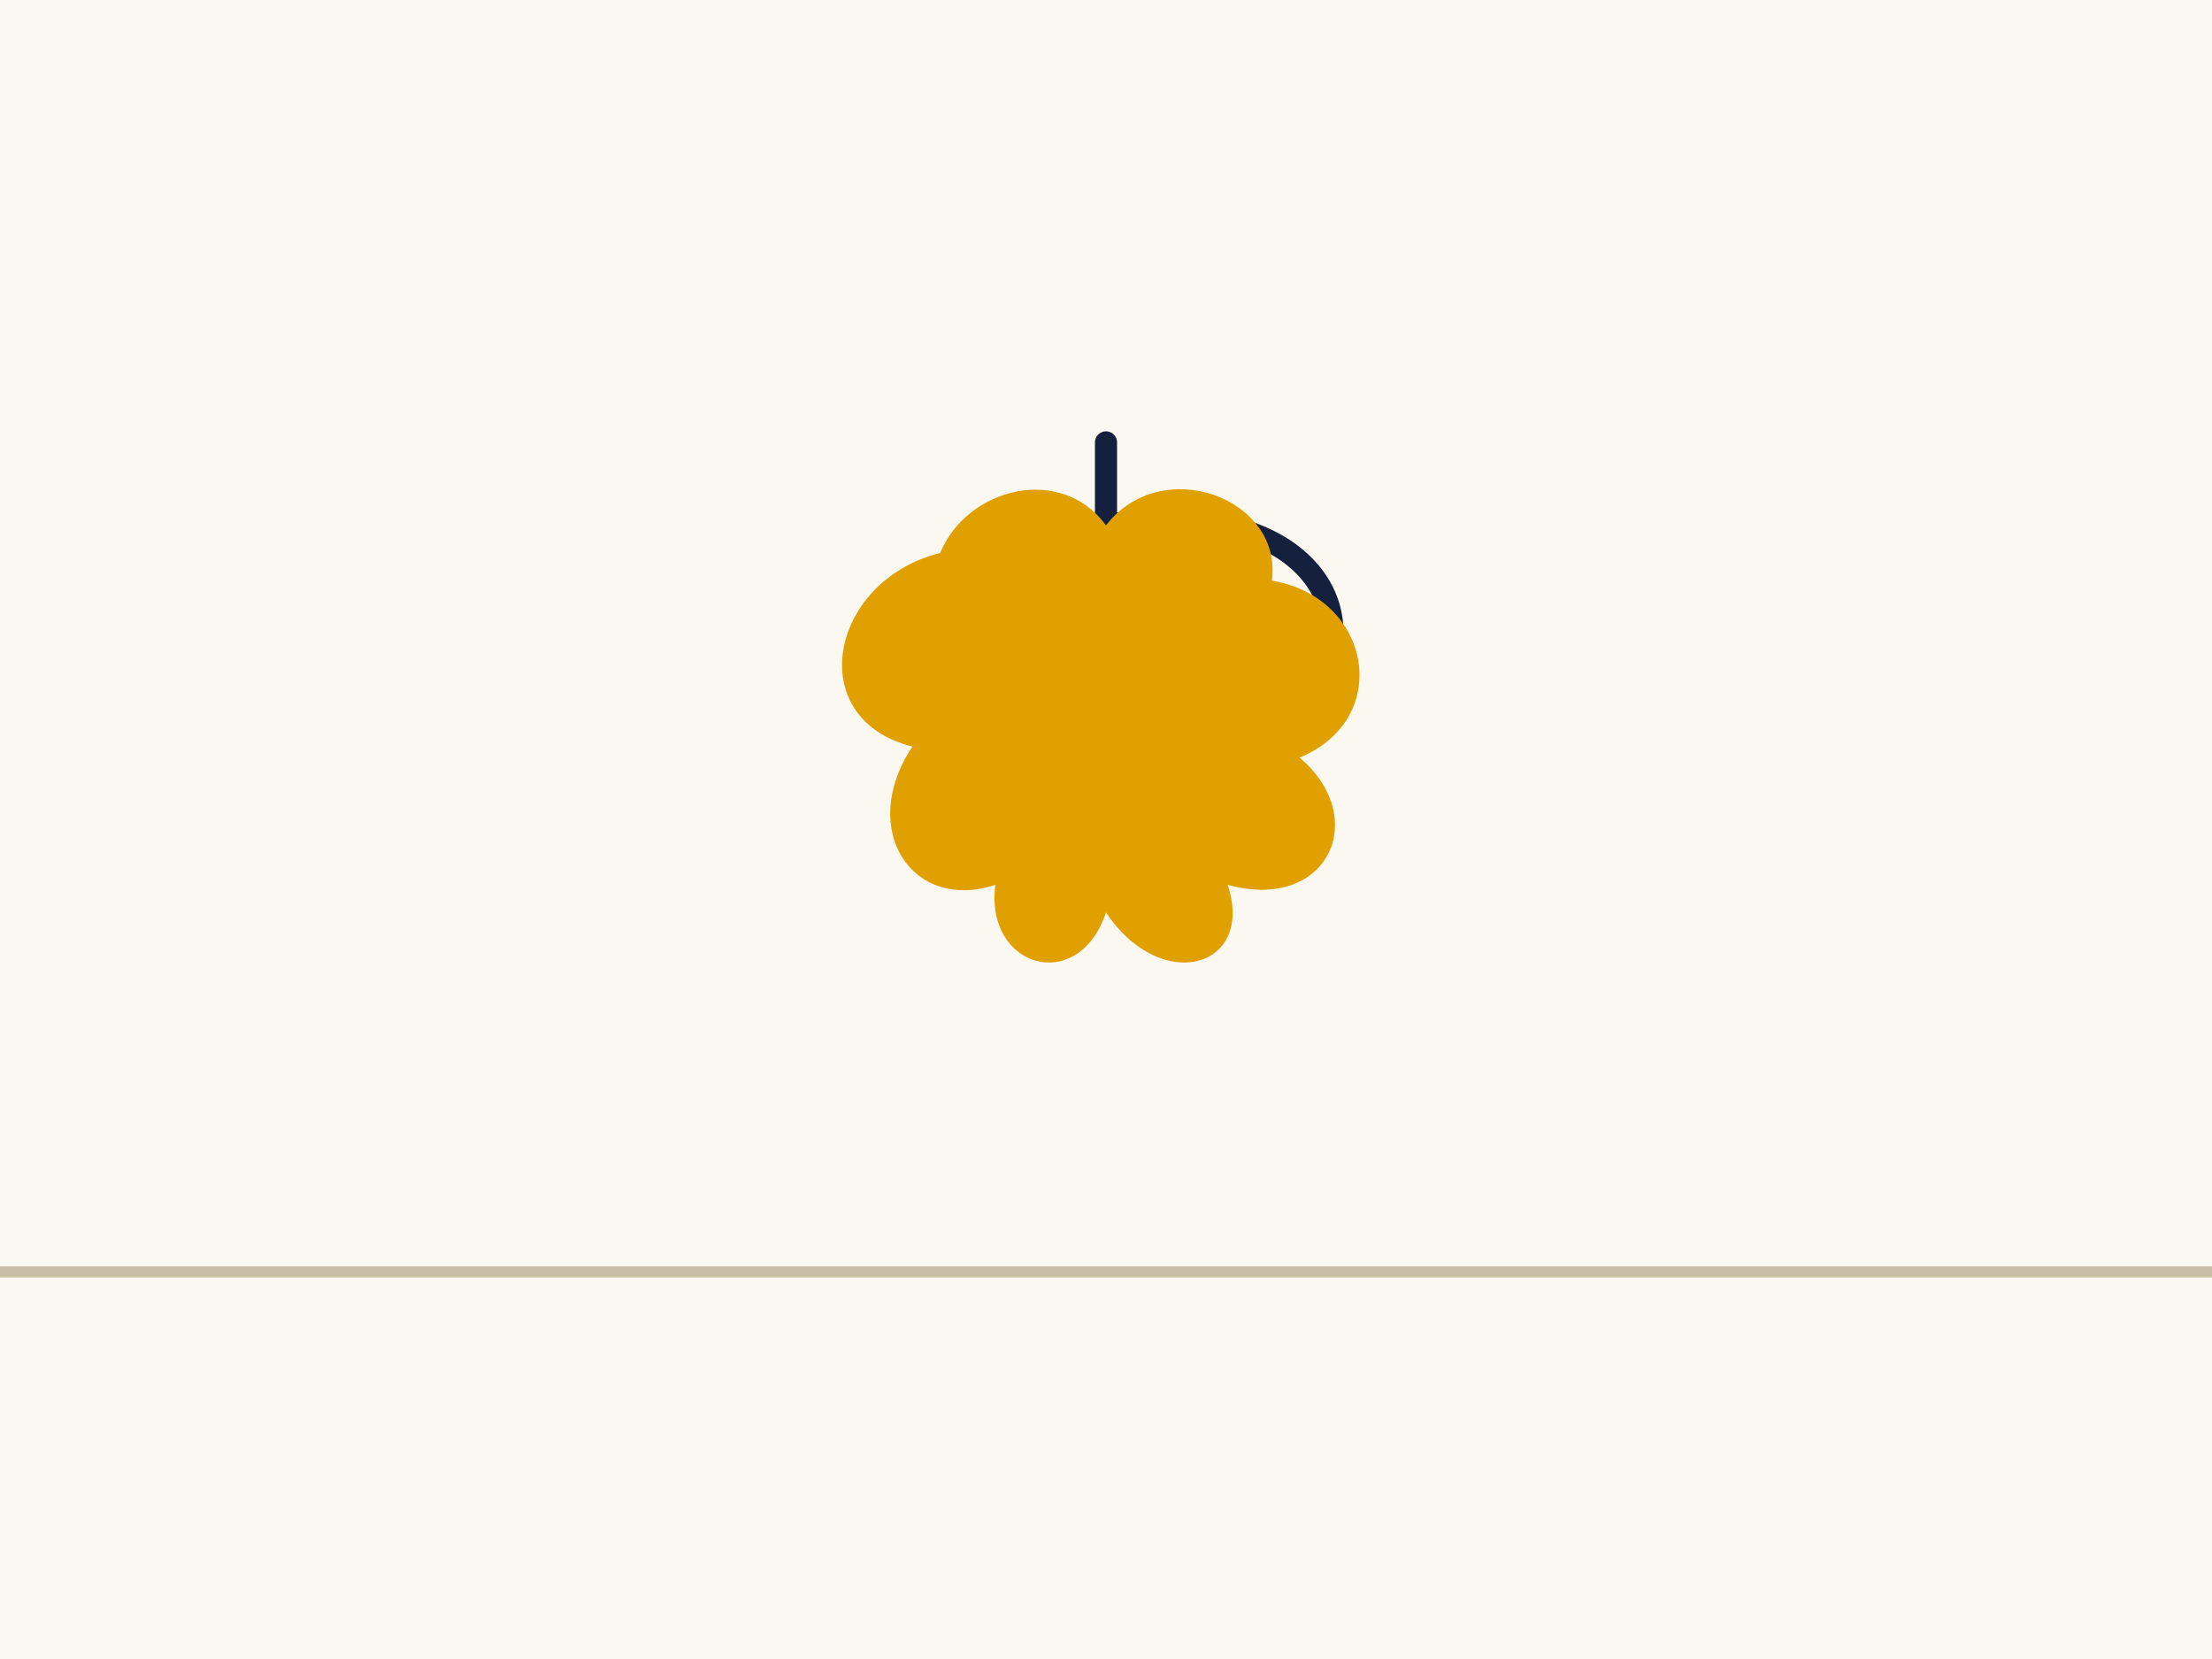
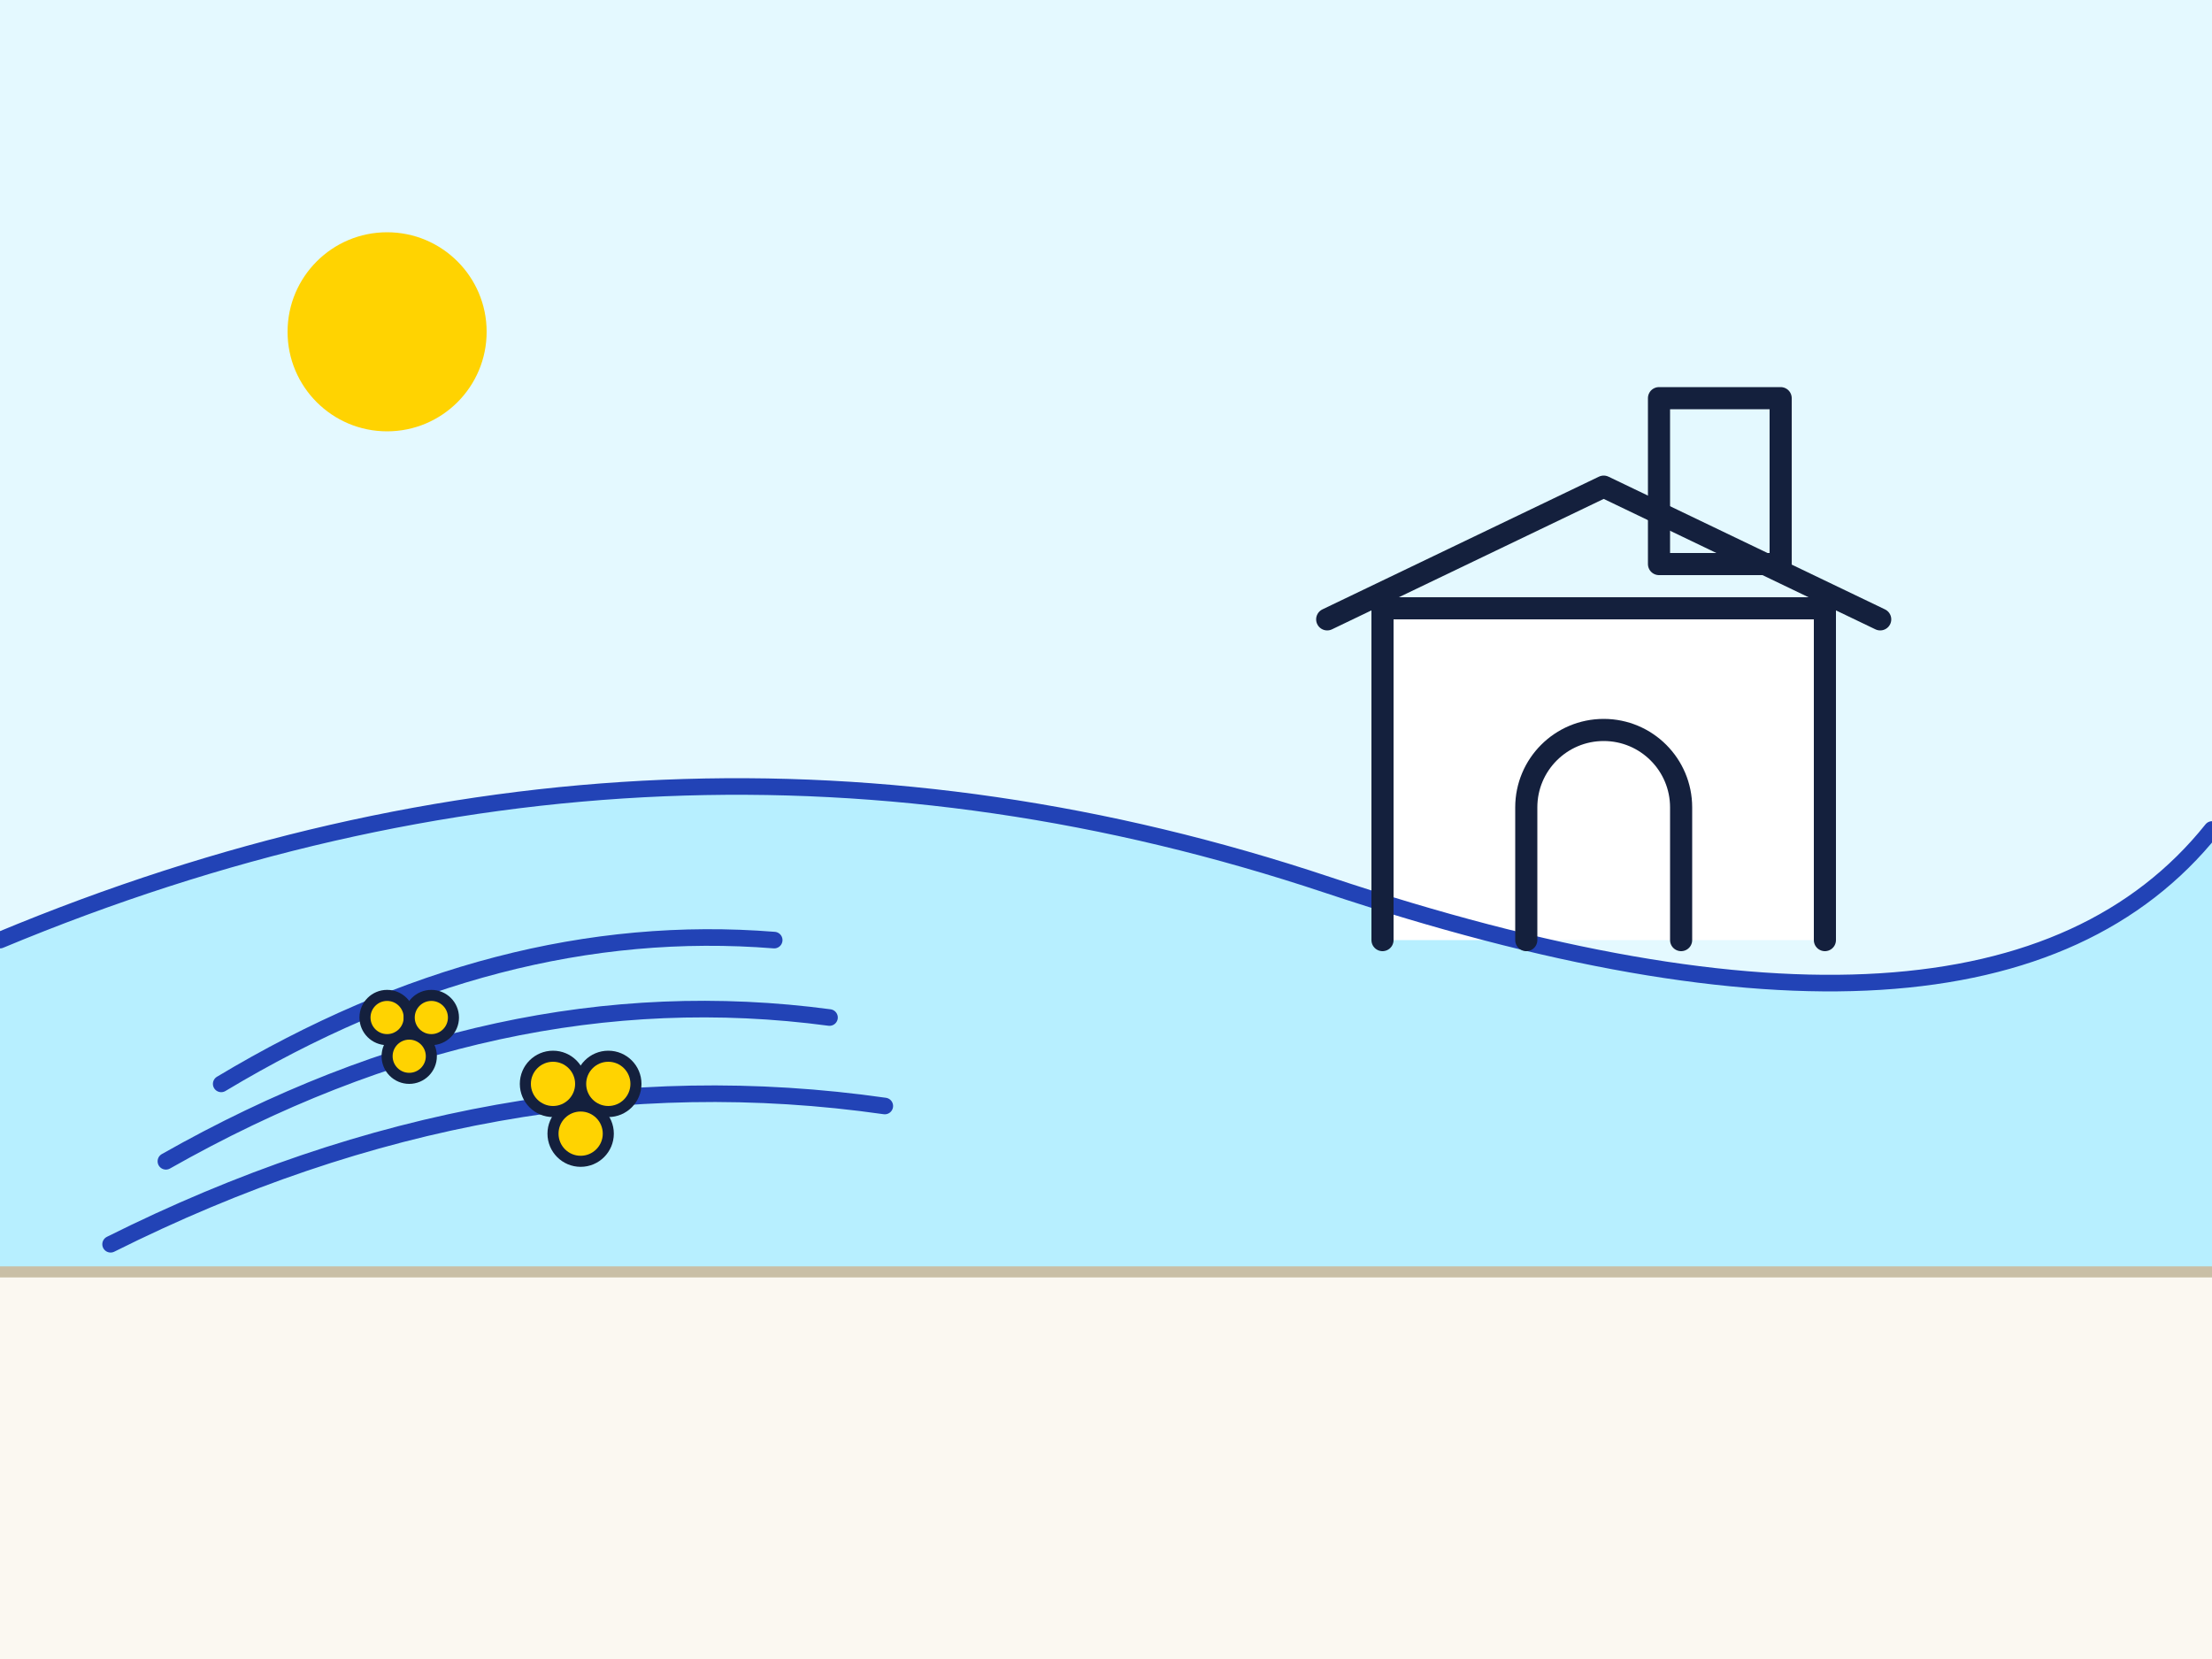
- <svg xmlns="http://www.w3.org/2000/svg" viewBox="0 0 400 300" role="img" aria-label="Illustration of a vineyard grape cluster">
+ <svg xmlns="http://www.w3.org/2000/svg" viewBox="0 0 400 300" role="img" aria-label="Illustration of a hillside winery">
  <rect width="400" height="300" fill="#FBF8F1" />
+   <rect width="400" height="230" fill="#E4F9FF" />
+   <circle cx="70" cy="60" r="18" fill="#FFD301" />
+   <path d="M0 230 V170 Q120 120 240 160 T400 150 V230 Z" fill="#B7EFFF" />
+   <rect x="250" y="110" width="80" height="60" fill="#FFFFFF" />
  <line x1="0" y1="230" x2="400" y2="230" stroke="#C9BFA6" stroke-width="2" />
  <g fill="none" stroke="#14203D" stroke-width="4" stroke-linecap="round" stroke-linejoin="round">
-     <path d="M200 80 V115" />
-     <path d="M200 95 C230 90 245 105 240 120" />
+     <path d="M0 170 Q120 120 240 160 T400 150" stroke="#2243B6" stroke-width="3" />
+     <path d="M20 225 Q90 190 160 200 M30 210 Q90 176 150 184 M40 196 Q90 166 140 170" stroke="#2243B6" stroke-width="3" />
+     <path d="M250 170 V110 H330 V170" />
+     <path d="M240 112 L290 88 L340 112" />
+     <path d="M276 170 V146 A14 14 0 0 1 304 146 V170" />
+     <rect x="300" y="72" width="22" height="30" />
  </g>
-   <path d="M170 100 C150 105 145 130 165 135 C155 150 165 165 180 160 C178 175 195 180 200 165 C210 180 227 175 222 160 C240 165 248 148 235 137 C252 130 248 108 230 105 C232 90 210 82 200 95 C192 84 175 88 170 100 Z" fill="#E0A100" />
+   <g fill="#FFD301" stroke="#14203D" stroke-width="2">
+     <circle cx="100" cy="196" r="5" />
+     <circle cx="110" cy="196" r="5" />
+     <circle cx="105" cy="205" r="5" />
+     <circle cx="70" cy="184" r="4" />
+     <circle cx="78" cy="184" r="4" />
+     <circle cx="74" cy="191" r="4" />
+   </g>
</svg>
